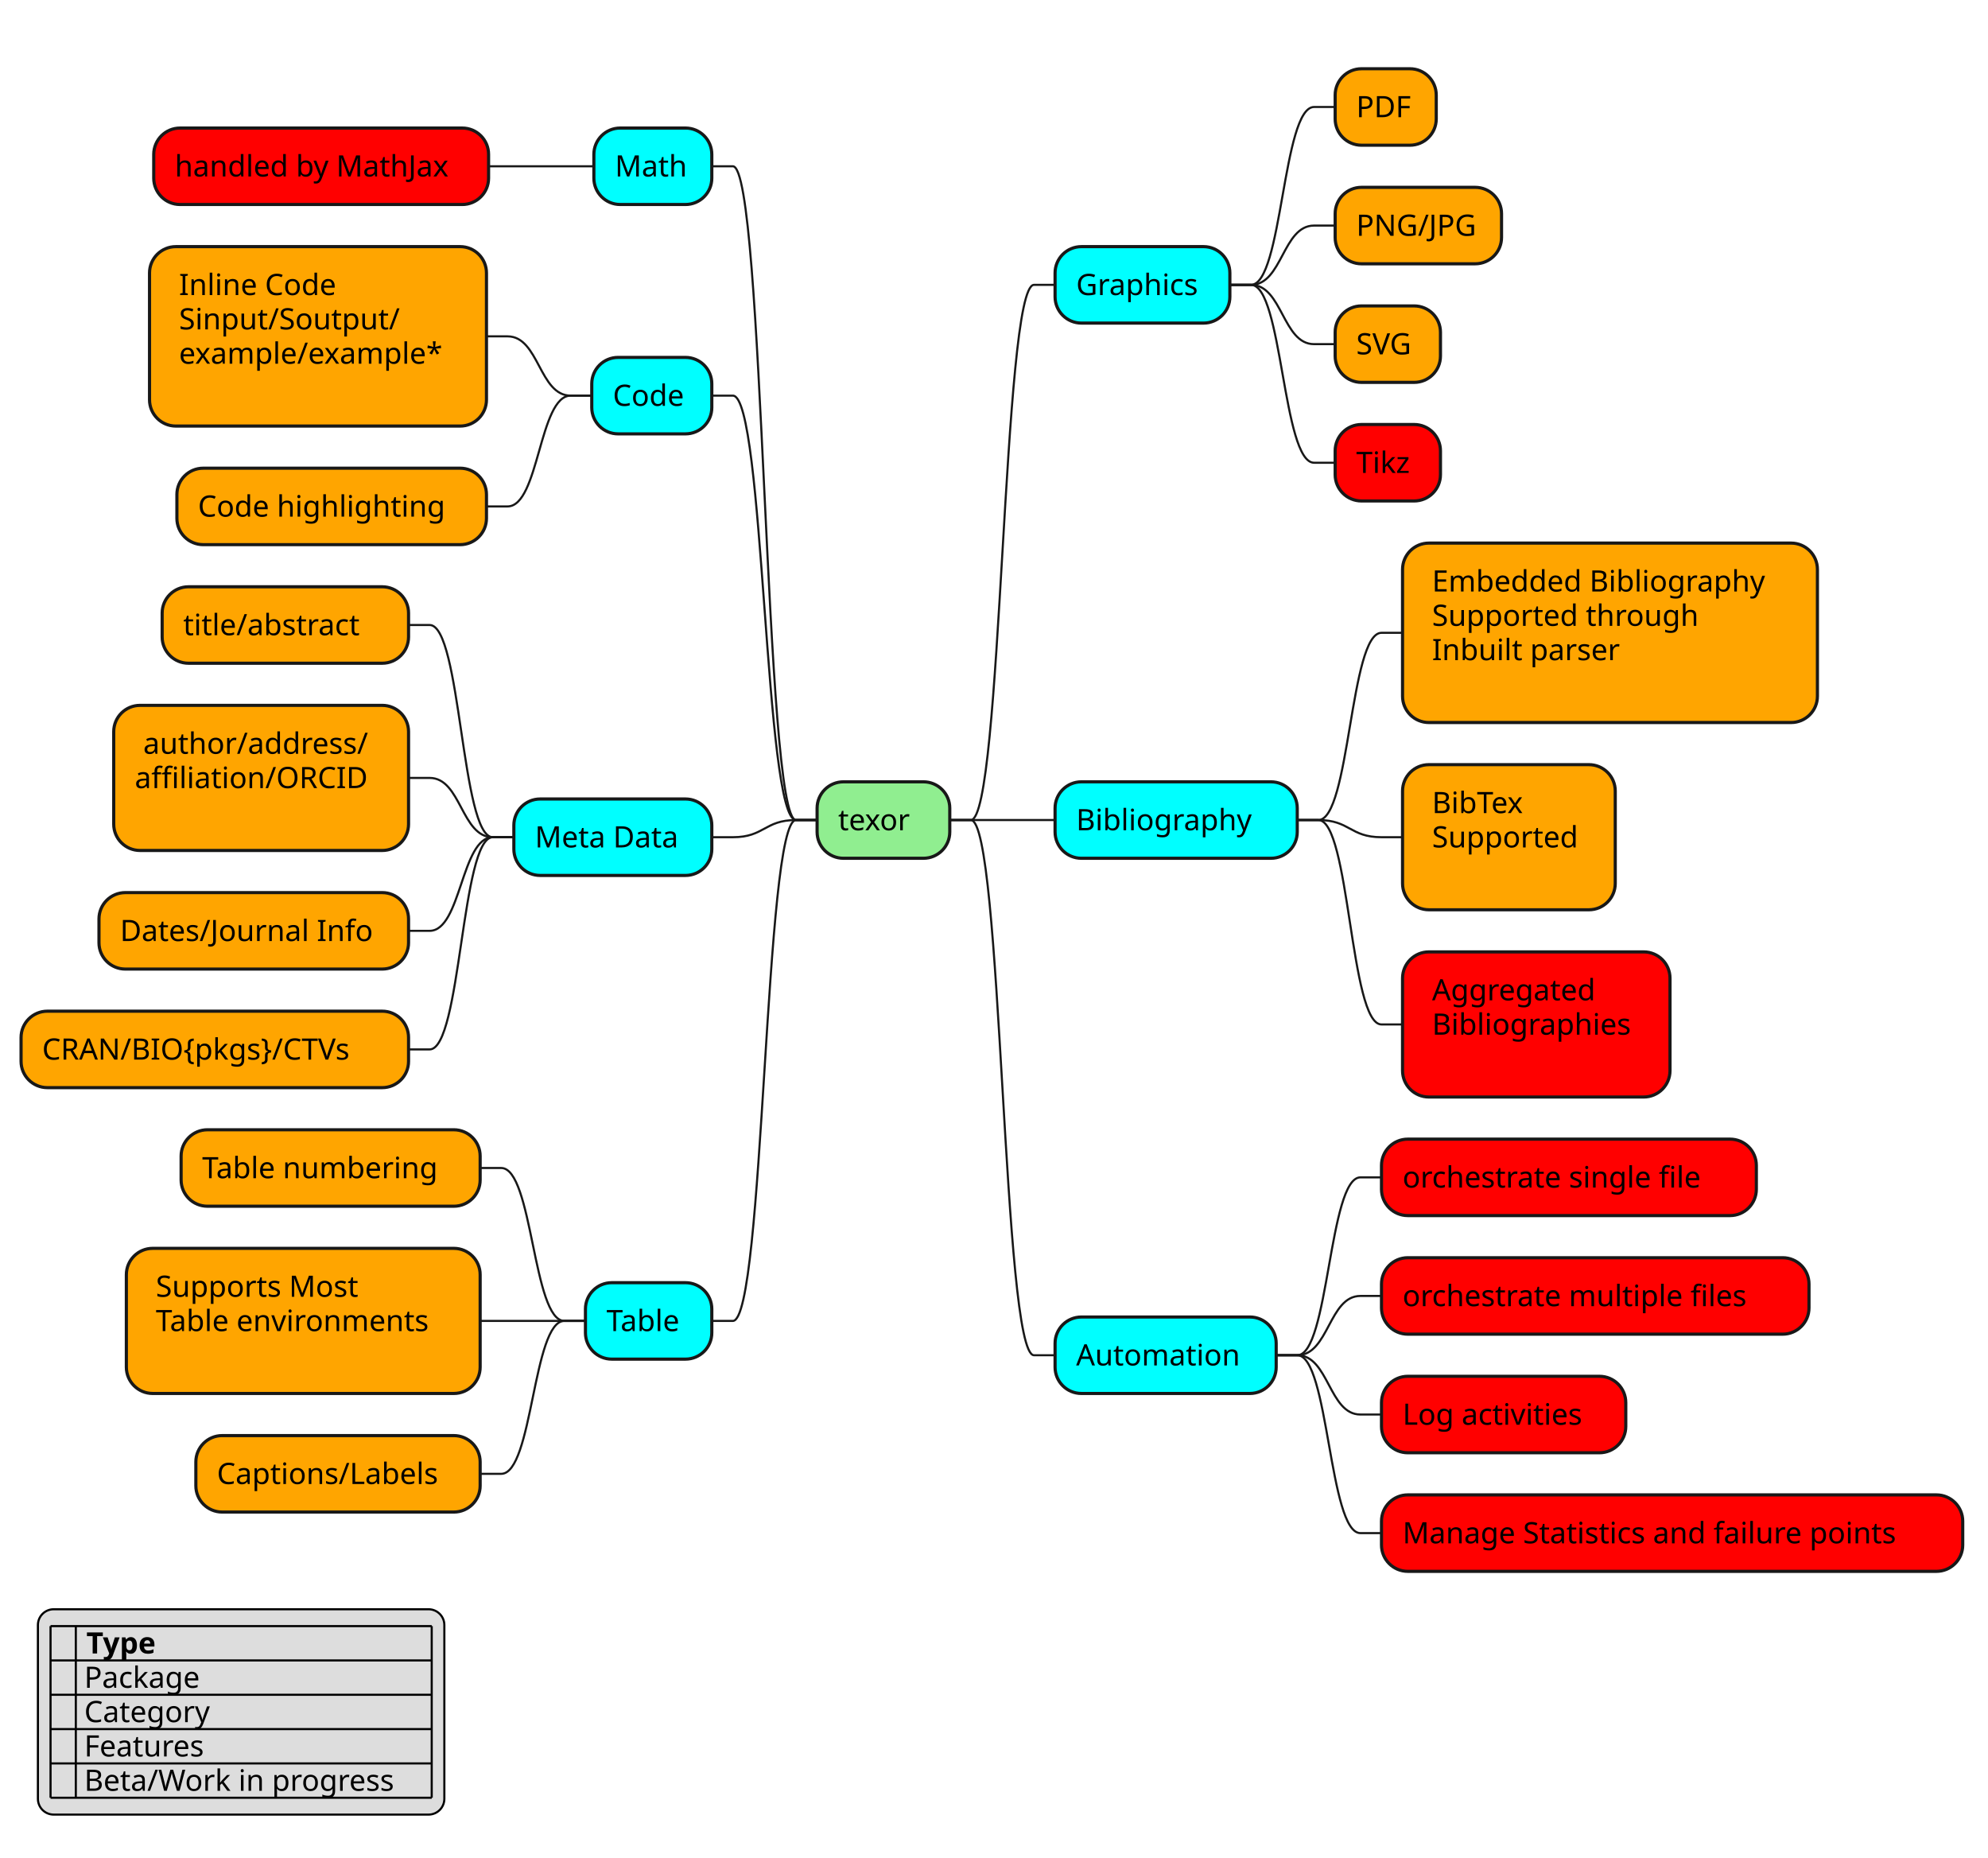
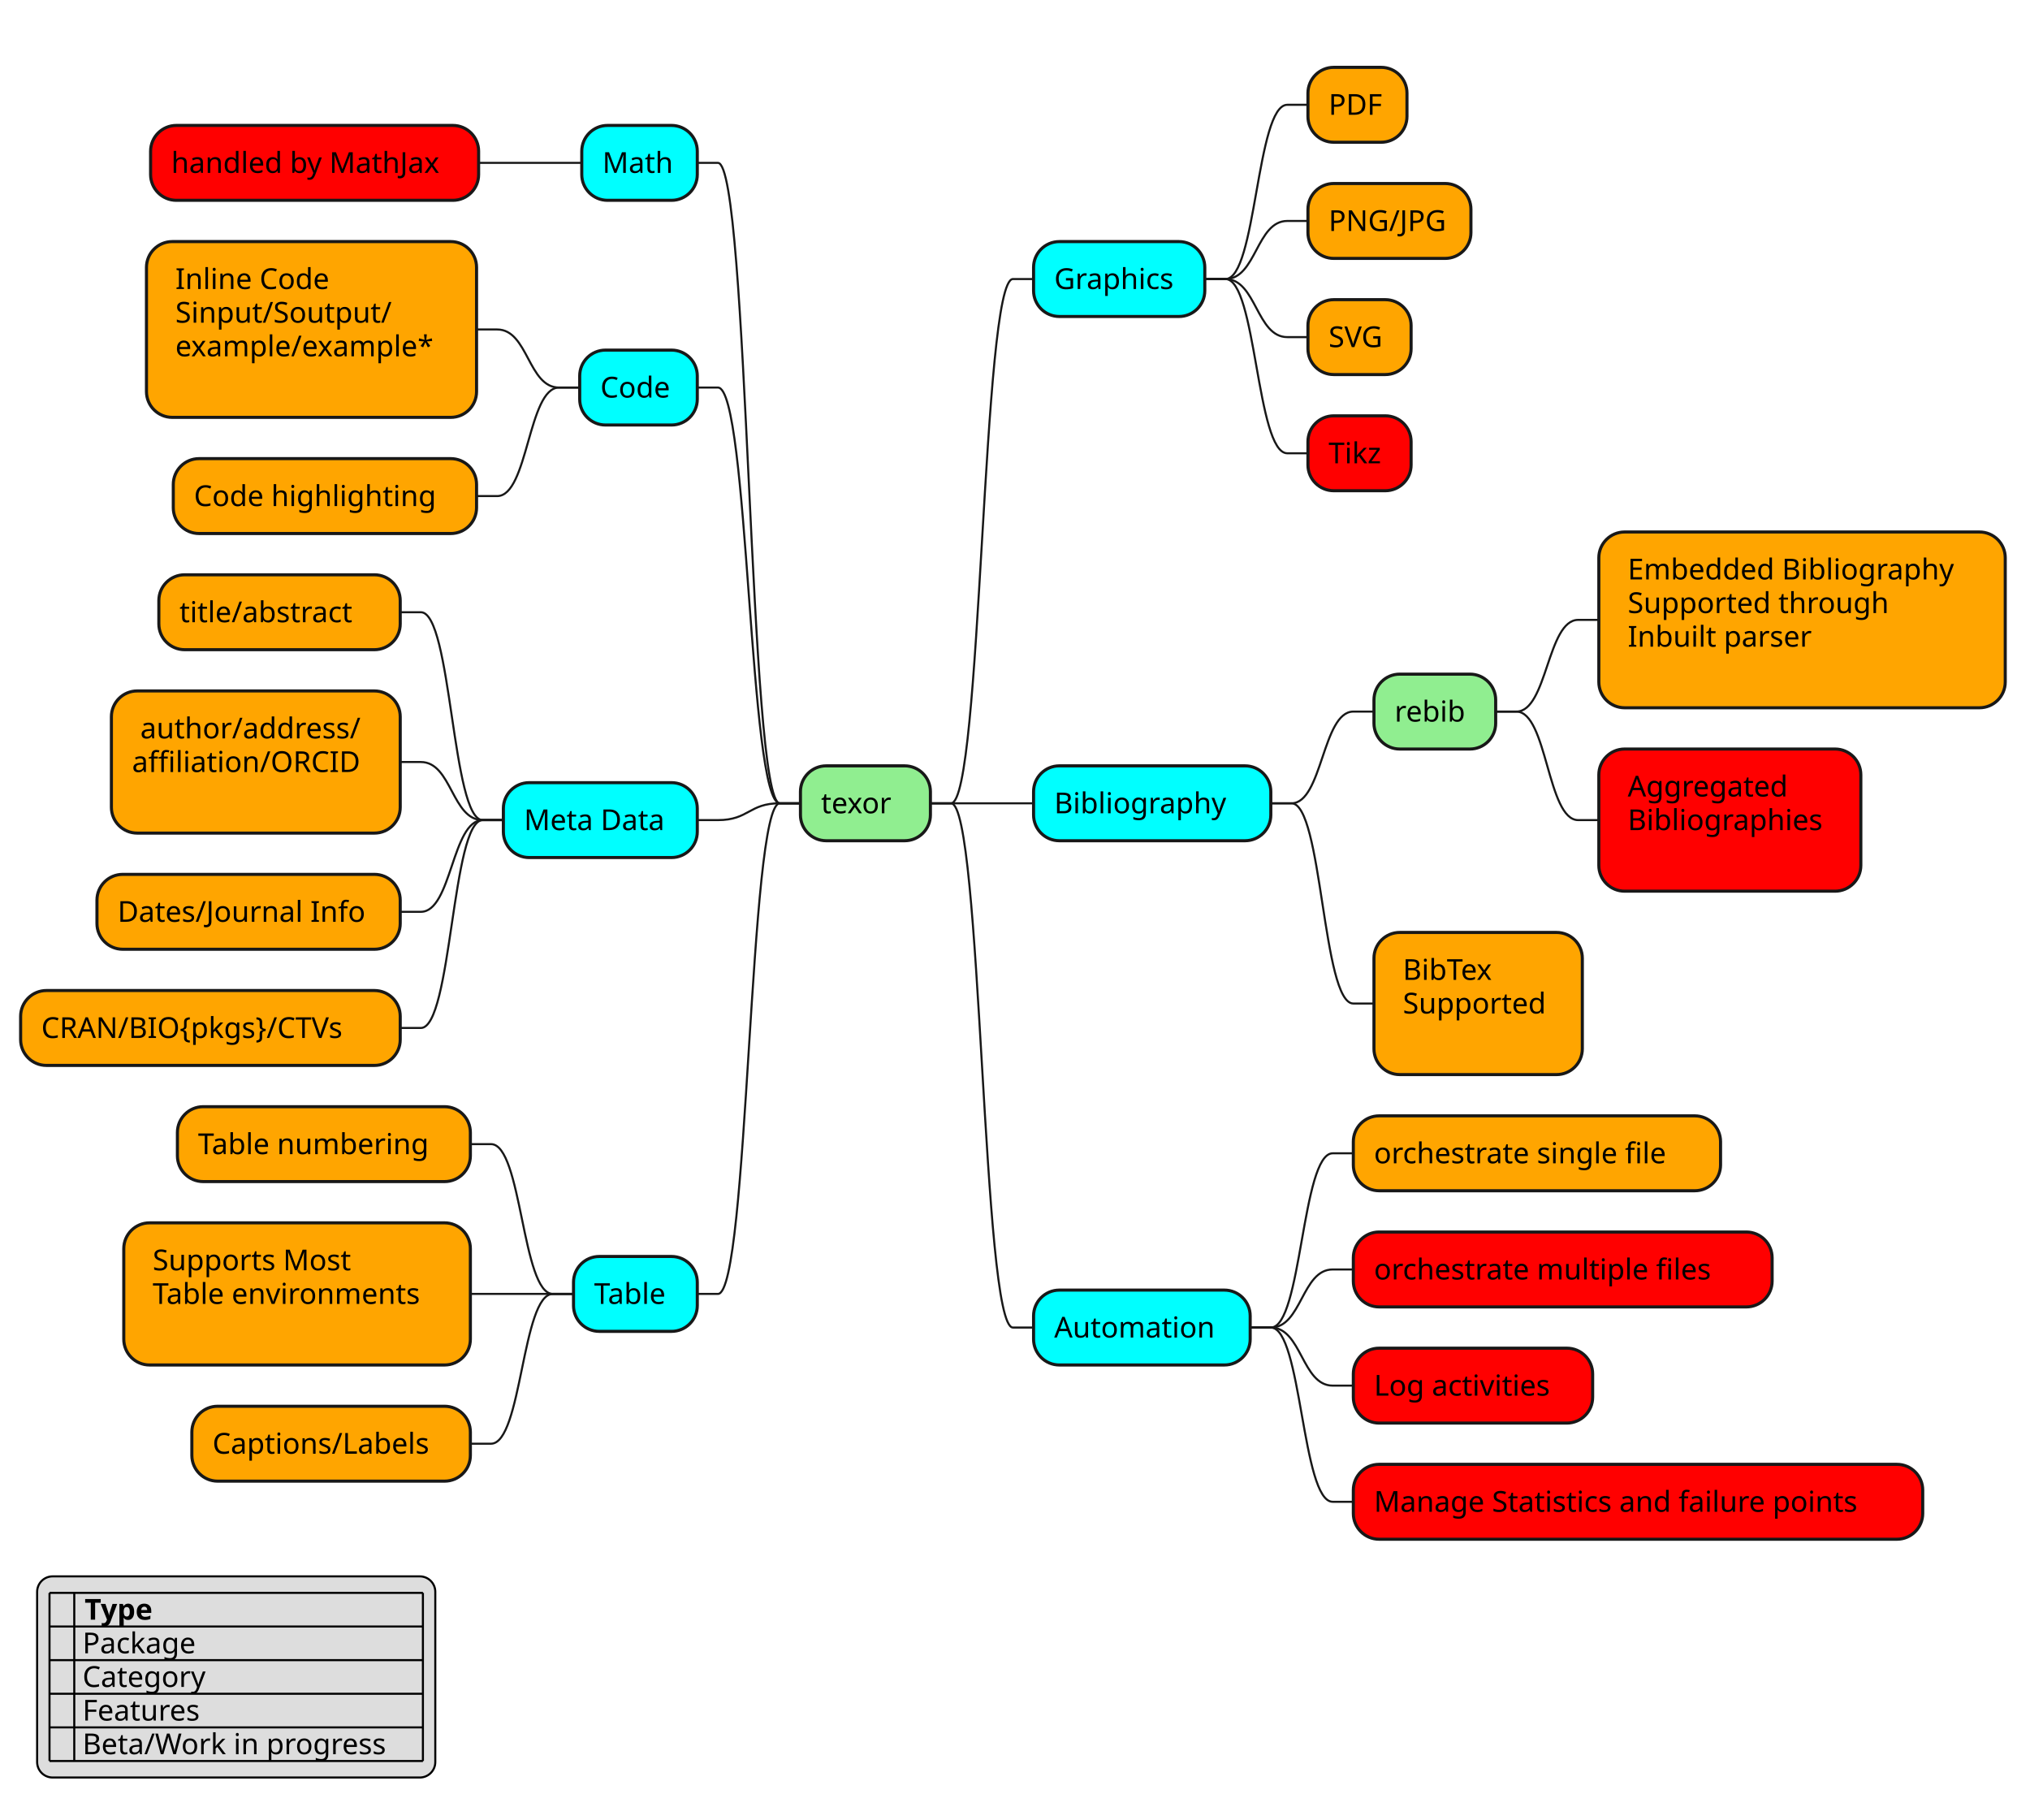
- <svg xmlns="http://www.w3.org/2000/svg" contentStyleType="text/css" height="882px" preserveAspectRatio="none" style="width:944px;height:882px;background:#FFFFFF;" version="1.1" viewBox="0 0 944 882" width="944px" zoomAndPan="magnify">
+ <svg xmlns="http://www.w3.org/2000/svg" contentStyleType="text/css" height="882px" preserveAspectRatio="none" style="width:984px;height:882px;background:#FFFFFF;" version="1.1" viewBox="0 0 984 882" width="984px" zoomAndPan="magnify">
  <defs>
-     <filter height="1" id="b17fqcetk5gyeg0" width="1" x="0" y="0">
+     <filter height="1" id="bdmeuaf3l7qkc0" width="1" x="0" y="0">
      <feFlood flood-color="#90EE90" result="flood" />
      <feComposite in="SourceGraphic" in2="flood" operator="over" />
    </filter>
-     <filter height="1" id="b17fqcetk5gyeg1" width="1" x="0" y="0">
+     <filter height="1" id="bdmeuaf3l7qkc1" width="1" x="0" y="0">
      <feFlood flood-color="#00FFFF" result="flood" />
      <feComposite in="SourceGraphic" in2="flood" operator="over" />
    </filter>
-     <filter height="1" id="b17fqcetk5gyeg2" width="1" x="0" y="0">
+     <filter height="1" id="bdmeuaf3l7qkc2" width="1" x="0" y="0">
      <feFlood flood-color="#FFA500" result="flood" />
      <feComposite in="SourceGraphic" in2="flood" operator="over" />
    </filter>
-     <filter height="1" id="b17fqcetk5gyeg3" width="1" x="0" y="0">
+     <filter height="1" id="bdmeuaf3l7qkc3" width="1" x="0" y="0">
      <feFlood flood-color="#FF0000" result="flood" />
      <feComposite in="SourceGraphic" in2="flood" operator="over" />
    </filter>
  </defs>
  <g>
-     <rect height="11.641" style="stroke:#00000000;stroke-width:1.0;fill:none;" width="3" x="828" y="10" />
-     <text fill="#888888" font-family="sans-serif" font-size="10" lengthAdjust="spacing" textLength="3" x="828" y="19.282"> </text>
+     <rect height="11.641" style="stroke:#00000000;stroke-width:1.0;fill:none;" width="3" x="868" y="10" />
+     <text fill="#888888" font-family="sans-serif" font-size="10" lengthAdjust="spacing" textLength="3" x="868" y="19.282"> </text>
    <rect fill="#90EE90" height="36.297" rx="12.5" ry="12.5" style="stroke:#181818;stroke-width:1.5;" width="63" x="388" y="371.164" />
    <text fill="#000000" font-family="sans-serif" font-size="14" lengthAdjust="spacing" textLength="39" x="398" y="394.159">texor</text>
    <rect fill="#00FFFF" height="36.297" rx="12.5" ry="12.5" style="stroke:#181818;stroke-width:1.5;" width="83" x="501" y="117.086" />
    <text fill="#000000" font-family="sans-serif" font-size="14" lengthAdjust="spacing" textLength="63" x="511" y="140.081">Graphics</text>
    <rect fill="#FFA500" height="36.297" rx="12.5" ry="12.5" style="stroke:#181818;stroke-width:1.5;" width="48" x="634" y="32.641" />
    <text fill="#000000" font-family="sans-serif" font-size="14" lengthAdjust="spacing" textLength="28" x="644" y="55.636">PDF</text>
    <path d="M584,135.234 L594,135.234 C609,135.234 609,50.789 624,50.789 L634,50.789 " fill="none" style="stroke:#181818;stroke-width:1.0;" />
    <rect fill="#FFA500" height="36.297" rx="12.5" ry="12.5" style="stroke:#181818;stroke-width:1.5;" width="79" x="634" y="88.938" />
    <text fill="#000000" font-family="sans-serif" font-size="14" lengthAdjust="spacing" textLength="59" x="644" y="111.933">PNG/JPG</text>
    <path d="M584,135.234 L594,135.234 C609,135.234 609,107.086 624,107.086 L634,107.086 " fill="none" style="stroke:#181818;stroke-width:1.0;" />
    <rect fill="#FFA500" height="36.297" rx="12.5" ry="12.5" style="stroke:#181818;stroke-width:1.5;" width="50" x="634" y="145.234" />
    <text fill="#000000" font-family="sans-serif" font-size="14" lengthAdjust="spacing" textLength="30" x="644" y="168.23">SVG</text>
    <path d="M584,135.234 L594,135.234 C609,135.234 609,163.383 624,163.383 L634,163.383 " fill="none" style="stroke:#181818;stroke-width:1.0;" />
    <rect fill="#FF0000" height="36.297" rx="12.5" ry="12.5" style="stroke:#181818;stroke-width:1.5;" width="50" x="634" y="201.531" />
    <text fill="#000000" font-family="sans-serif" font-size="14" lengthAdjust="spacing" textLength="30" x="644" y="224.526">Tikz</text>
    <path d="M584,135.234 L594,135.234 C609,135.234 609,219.68 624,219.68 L634,219.68 " fill="none" style="stroke:#181818;stroke-width:1.0;" />
    <path d="M451,389.312 L461,389.312 C476,389.312 476,135.234 491,135.234 L501,135.234 " fill="none" style="stroke:#181818;stroke-width:1.0;" />
    <rect fill="#00FFFF" height="36.297" rx="12.5" ry="12.5" style="stroke:#181818;stroke-width:1.5;" width="115" x="501" y="371.164" />
    <text fill="#000000" font-family="sans-serif" font-size="14" lengthAdjust="spacing" textLength="91" x="511" y="394.159">Bibliography</text>
-     <rect fill="#FFA500" height="85.188" rx="12.5" ry="12.5" style="stroke:#181818;stroke-width:1.5;" width="197" x="666" y="257.828" />
-     <text fill="#000000" font-family="sans-serif" font-size="14" lengthAdjust="spacing" textLength="173" x="680" y="280.823">Embedded Bibliography</text>
-     <text fill="#000000" font-family="sans-serif" font-size="14" lengthAdjust="spacing" textLength="138" x="680" y="297.12">Supported through</text>
-     <text fill="#000000" font-family="sans-serif" font-size="14" lengthAdjust="spacing" textLength="96" x="680" y="313.417">Inbuilt parser</text>
-     <text fill="#000000" font-family="sans-serif" font-size="14" lengthAdjust="spacing" textLength="4" x="676" y="329.714"> </text>
-     <path d="M616,389.312 L626,389.312 C641,389.312 641,300.422 656,300.422 L666,300.422 " fill="none" style="stroke:#181818;stroke-width:1.0;" />
-     <rect fill="#FFA500" height="68.891" rx="12.5" ry="12.5" style="stroke:#181818;stroke-width:1.5;" width="101" x="666" y="363.016" />
-     <text fill="#000000" font-family="sans-serif" font-size="14" lengthAdjust="spacing" textLength="50" x="680" y="386.011">BibTex</text>
-     <text fill="#000000" font-family="sans-serif" font-size="14" lengthAdjust="spacing" textLength="77" x="680" y="402.308">Supported</text>
-     <text fill="#000000" font-family="sans-serif" font-size="14" lengthAdjust="spacing" textLength="4" x="676" y="418.604"> </text>
-     <path d="M616,389.312 L626,389.312 C641,389.312 641,397.461 656,397.461 L666,397.461 " fill="none" style="stroke:#181818;stroke-width:1.0;" />
-     <rect fill="#FF0000" height="68.891" rx="12.5" ry="12.5" style="stroke:#181818;stroke-width:1.5;" width="127" x="666" y="451.906" />
-     <text fill="#000000" font-family="sans-serif" font-size="14" lengthAdjust="spacing" textLength="85" x="680" y="474.901">Aggregated</text>
-     <text fill="#000000" font-family="sans-serif" font-size="14" lengthAdjust="spacing" textLength="103" x="680" y="491.198">Bibliographies</text>
+     <rect fill="#90EE90" height="36.297" rx="12.5" ry="12.5" style="stroke:#181818;stroke-width:1.5;" width="59" x="666" y="326.719" />
+     <text fill="#000000" font-family="sans-serif" font-size="14" lengthAdjust="spacing" textLength="39" x="676" y="349.714">rebib</text>
+     <rect fill="#FFA500" height="85.188" rx="12.5" ry="12.5" style="stroke:#181818;stroke-width:1.5;" width="197" x="775" y="257.828" />
+     <text fill="#000000" font-family="sans-serif" font-size="14" lengthAdjust="spacing" textLength="173" x="789" y="280.823">Embedded Bibliography</text>
+     <text fill="#000000" font-family="sans-serif" font-size="14" lengthAdjust="spacing" textLength="138" x="789" y="297.12">Supported through</text>
+     <text fill="#000000" font-family="sans-serif" font-size="14" lengthAdjust="spacing" textLength="96" x="789" y="313.417">Inbuilt parser</text>
+     <text fill="#000000" font-family="sans-serif" font-size="14" lengthAdjust="spacing" textLength="4" x="785" y="329.714"> </text>
+     <path d="M725,344.867 L735,344.867 C750,344.867 750,300.422 765,300.422 L775,300.422 " fill="none" style="stroke:#181818;stroke-width:1.0;" />
+     <rect fill="#FF0000" height="68.891" rx="12.5" ry="12.5" style="stroke:#181818;stroke-width:1.5;" width="127" x="775" y="363.016" />
+     <text fill="#000000" font-family="sans-serif" font-size="14" lengthAdjust="spacing" textLength="85" x="789" y="386.011">Aggregated</text>
+     <text fill="#000000" font-family="sans-serif" font-size="14" lengthAdjust="spacing" textLength="103" x="789" y="402.308">Bibliographies</text>
+     <text fill="#000000" font-family="sans-serif" font-size="14" lengthAdjust="spacing" textLength="4" x="785" y="418.604"> </text>
+     <path d="M725,344.867 L735,344.867 C750,344.867 750,397.461 765,397.461 L775,397.461 " fill="none" style="stroke:#181818;stroke-width:1.0;" />
+     <path d="M616,389.312 L626,389.312 C641,389.312 641,344.867 656,344.867 L666,344.867 " fill="none" style="stroke:#181818;stroke-width:1.0;" />
+     <rect fill="#FFA500" height="68.891" rx="12.5" ry="12.5" style="stroke:#181818;stroke-width:1.5;" width="101" x="666" y="451.906" />
+     <text fill="#000000" font-family="sans-serif" font-size="14" lengthAdjust="spacing" textLength="50" x="680" y="474.901">BibTex</text>
+     <text fill="#000000" font-family="sans-serif" font-size="14" lengthAdjust="spacing" textLength="77" x="680" y="491.198">Supported</text>
    <text fill="#000000" font-family="sans-serif" font-size="14" lengthAdjust="spacing" textLength="4" x="676" y="507.495"> </text>
    <path d="M616,389.312 L626,389.312 C641,389.312 641,486.352 656,486.352 L666,486.352 " fill="none" style="stroke:#181818;stroke-width:1.0;" />
    <path d="M451,389.312 L461,389.312 C476,389.312 476,389.312 491,389.312 L501,389.312 " fill="none" style="stroke:#181818;stroke-width:1.0;" />
    <rect fill="#00FFFF" height="36.297" rx="12.5" ry="12.5" style="stroke:#181818;stroke-width:1.5;" width="105" x="501" y="625.242" />
    <text fill="#000000" font-family="sans-serif" font-size="14" lengthAdjust="spacing" textLength="85" x="511" y="648.237">Automation</text>
-     <rect fill="#FF0000" height="36.297" rx="12.5" ry="12.5" style="stroke:#181818;stroke-width:1.5;" width="178" x="656" y="540.797" />
+     <rect fill="#FFA500" height="36.297" rx="12.5" ry="12.5" style="stroke:#181818;stroke-width:1.5;" width="178" x="656" y="540.797" />
    <text fill="#000000" font-family="sans-serif" font-size="14" lengthAdjust="spacing" textLength="158" x="666" y="563.792">orchestrate single file</text>
    <path d="M606,643.391 L616,643.391 C631,643.391 631,558.945 646,558.945 L656,558.945 " fill="none" style="stroke:#181818;stroke-width:1.0;" />
    <rect fill="#FF0000" height="36.297" rx="12.5" ry="12.5" style="stroke:#181818;stroke-width:1.5;" width="203" x="656" y="597.094" />
    <text fill="#000000" font-family="sans-serif" font-size="14" lengthAdjust="spacing" textLength="183" x="666" y="620.089">orchestrate multiple files</text>
    <path d="M606,643.391 L616,643.391 C631,643.391 631,615.242 646,615.242 L656,615.242 " fill="none" style="stroke:#181818;stroke-width:1.0;" />
    <rect fill="#FF0000" height="36.297" rx="12.5" ry="12.5" style="stroke:#181818;stroke-width:1.5;" width="116" x="656" y="653.391" />
    <text fill="#000000" font-family="sans-serif" font-size="14" lengthAdjust="spacing" textLength="96" x="666" y="676.386">Log activities</text>
    <path d="M606,643.391 L616,643.391 C631,643.391 631,671.539 646,671.539 L656,671.539 " fill="none" style="stroke:#181818;stroke-width:1.0;" />
    <rect fill="#FF0000" height="36.297" rx="12.5" ry="12.5" style="stroke:#181818;stroke-width:1.5;" width="276" x="656" y="709.688" />
    <text fill="#000000" font-family="sans-serif" font-size="14" lengthAdjust="spacing" textLength="256" x="666" y="732.683">Manage Statistics and failure points</text>
    <path d="M606,643.391 L616,643.391 C631,643.391 631,727.836 646,727.836 L656,727.836 " fill="none" style="stroke:#181818;stroke-width:1.0;" />
    <path d="M451,389.312 L461,389.312 C476,389.312 476,643.391 491,643.391 L501,643.391 " fill="none" style="stroke:#181818;stroke-width:1.0;" />
    <rect fill="#00FFFF" height="36.297" rx="12.5" ry="12.5" style="stroke:#181818;stroke-width:1.5;" width="56" x="282" y="60.789" />
    <text fill="#000000" font-family="sans-serif" font-size="14" lengthAdjust="spacing" textLength="36" x="292" y="83.784">Math</text>
    <rect fill="#FF0000" height="36.297" rx="12.5" ry="12.5" style="stroke:#181818;stroke-width:1.5;" width="159" x="73" y="60.789" />
    <text fill="#000000" font-family="sans-serif" font-size="14" lengthAdjust="spacing" textLength="139" x="83" y="83.784">handled by MathJax</text>
    <path d="M282,78.938 L272,78.938 C257,78.938 257,78.938 242,78.938 L232,78.938 " fill="none" style="stroke:#181818;stroke-width:1.0;" />
    <path d="M388,389.312 L378,389.312 C363,389.312 363,78.938 348,78.938 L338,78.938 " fill="none" style="stroke:#181818;stroke-width:1.0;" />
    <rect fill="#00FFFF" height="36.297" rx="12.5" ry="12.5" style="stroke:#181818;stroke-width:1.5;" width="57" x="281" y="169.68" />
    <text fill="#000000" font-family="sans-serif" font-size="14" lengthAdjust="spacing" textLength="37" x="291" y="192.675">Code</text>
    <rect fill="#FFA500" height="85.188" rx="12.5" ry="12.5" style="stroke:#181818;stroke-width:1.5;" width="160" x="71" y="117.086" />
    <text fill="#000000" font-family="sans-serif" font-size="14" lengthAdjust="spacing" textLength="80" x="85" y="140.081">Inline Code</text>
    <text fill="#000000" font-family="sans-serif" font-size="14" lengthAdjust="spacing" textLength="115" x="85" y="156.378">Sinput/Soutput/</text>
    <text fill="#000000" font-family="sans-serif" font-size="14" lengthAdjust="spacing" textLength="136" x="85" y="172.675">example/example*</text>
    <text fill="#000000" font-family="sans-serif" font-size="14" lengthAdjust="spacing" textLength="4" x="81" y="188.972"> </text>
    <path d="M281,187.828 L271,187.828 C256,187.828 256,159.68 241,159.68 L231,159.68 " fill="none" style="stroke:#181818;stroke-width:1.0;" />
    <rect fill="#FFA500" height="36.297" rx="12.5" ry="12.5" style="stroke:#181818;stroke-width:1.5;" width="147" x="84" y="222.273" />
    <text fill="#000000" font-family="sans-serif" font-size="14" lengthAdjust="spacing" textLength="127" x="94" y="245.269">Code highlighting</text>
    <path d="M281,187.828 L271,187.828 C256,187.828 256,240.422 241,240.422 L231,240.422 " fill="none" style="stroke:#181818;stroke-width:1.0;" />
    <path d="M388,389.312 L378,389.312 C363,389.312 363,187.828 348,187.828 L338,187.828 " fill="none" style="stroke:#181818;stroke-width:1.0;" />
    <rect fill="#00FFFF" height="36.297" rx="12.5" ry="12.5" style="stroke:#181818;stroke-width:1.5;" width="94" x="244" y="379.312" />
    <text fill="#000000" font-family="sans-serif" font-size="14" lengthAdjust="spacing" textLength="74" x="254" y="402.308">Meta Data</text>
    <rect fill="#FFA500" height="36.297" rx="12.5" ry="12.5" style="stroke:#181818;stroke-width:1.5;" width="117" x="77" y="278.57" />
    <text fill="#000000" font-family="sans-serif" font-size="14" lengthAdjust="spacing" textLength="97" x="87" y="301.565">title/abstract</text>
    <path d="M244,397.461 L234,397.461 C219,397.461 219,296.719 204,296.719 L194,296.719 " fill="none" style="stroke:#181818;stroke-width:1.0;" />
    <rect fill="#FFA500" height="68.891" rx="12.5" ry="12.5" style="stroke:#181818;stroke-width:1.5;" width="140" x="54" y="334.867" />
    <text fill="#000000" font-family="sans-serif" font-size="14" lengthAdjust="spacing" textLength="112" x="68" y="357.862">author/address/</text>
    <text fill="#000000" font-family="sans-serif" font-size="14" lengthAdjust="spacing" textLength="120" x="64" y="374.159">affiliation/ORCID</text>
    <text fill="#000000" font-family="sans-serif" font-size="14" lengthAdjust="spacing" textLength="4" x="64" y="390.456"> </text>
    <path d="M244,397.461 L234,397.461 C219,397.461 219,369.312 204,369.312 L194,369.312 " fill="none" style="stroke:#181818;stroke-width:1.0;" />
    <rect fill="#FFA500" height="36.297" rx="12.5" ry="12.5" style="stroke:#181818;stroke-width:1.5;" width="147" x="47" y="423.758" />
    <text fill="#000000" font-family="sans-serif" font-size="14" lengthAdjust="spacing" textLength="127" x="57" y="446.753">Dates/Journal Info</text>
    <path d="M244,397.461 L234,397.461 C219,397.461 219,441.906 204,441.906 L194,441.906 " fill="none" style="stroke:#181818;stroke-width:1.0;" />
    <rect fill="#FFA500" height="36.297" rx="12.5" ry="12.5" style="stroke:#181818;stroke-width:1.5;" width="184" x="10" y="480.055" />
    <text fill="#000000" font-family="sans-serif" font-size="14" lengthAdjust="spacing" textLength="164" x="20" y="503.05">CRAN/BIO{pkgs}/CTVs</text>
    <path d="M244,397.461 L234,397.461 C219,397.461 219,498.203 204,498.203 L194,498.203 " fill="none" style="stroke:#181818;stroke-width:1.0;" />
    <path d="M388,389.312 L378,389.312 C363,389.312 363,397.461 348,397.461 L338,397.461 " fill="none" style="stroke:#181818;stroke-width:1.0;" />
    <rect fill="#00FFFF" height="36.297" rx="12.5" ry="12.5" style="stroke:#181818;stroke-width:1.5;" width="60" x="278" y="608.945" />
    <text fill="#000000" font-family="sans-serif" font-size="14" lengthAdjust="spacing" textLength="40" x="288" y="631.94">Table</text>
    <rect fill="#FFA500" height="36.297" rx="12.5" ry="12.5" style="stroke:#181818;stroke-width:1.5;" width="142" x="86" y="536.352" />
    <text fill="#000000" font-family="sans-serif" font-size="14" lengthAdjust="spacing" textLength="122" x="96" y="559.347">Table numbering</text>
    <path d="M278,627.094 L268,627.094 C253,627.094 253,554.5 238,554.5 L228,554.5 " fill="none" style="stroke:#181818;stroke-width:1.0;" />
    <rect fill="#FFA500" height="68.891" rx="12.5" ry="12.5" style="stroke:#181818;stroke-width:1.5;" width="168" x="60" y="592.648" />
    <text fill="#000000" font-family="sans-serif" font-size="14" lengthAdjust="spacing" textLength="105" x="74" y="615.644">Supports Most</text>
    <text fill="#000000" font-family="sans-serif" font-size="14" lengthAdjust="spacing" textLength="144" x="74" y="631.94">Table environments</text>
    <text fill="#000000" font-family="sans-serif" font-size="14" lengthAdjust="spacing" textLength="4" x="70" y="648.237"> </text>
    <path d="M278,627.094 L268,627.094 C253,627.094 253,627.094 238,627.094 L228,627.094 " fill="none" style="stroke:#181818;stroke-width:1.0;" />
    <rect fill="#FFA500" height="36.297" rx="12.5" ry="12.5" style="stroke:#181818;stroke-width:1.5;" width="135" x="93" y="681.539" />
    <text fill="#000000" font-family="sans-serif" font-size="14" lengthAdjust="spacing" textLength="115" x="103" y="704.534">Captions/Labels</text>
    <path d="M278,627.094 L268,627.094 C253,627.094 253,699.688 238,699.688 L228,699.688 " fill="none" style="stroke:#181818;stroke-width:1.0;" />
    <path d="M388,389.312 L378,389.312 C363,389.312 363,627.094 348,627.094 L338,627.094 " fill="none" style="stroke:#181818;stroke-width:1.0;" />
    <rect fill="#DDDDDD" height="97.484" id="_legend" rx="7.5" ry="7.5" style="stroke:#000000;stroke-width:1.0;" width="193" x="18" y="763.984" />
    <text fill="#000000" font-family="sans-serif" font-size="14" font-weight="bold" lengthAdjust="spacing" textLength="5" x="24" y="784.98"> </text>
    <text fill="#000000" font-family="sans-serif" font-size="14" font-weight="bold" lengthAdjust="spacing" textLength="39" x="41" y="784.98">Type</text>
-     <text fill="#000000" filter="url(#b17fqcetk5gyeg0)" font-family="sans-serif" font-size="14" lengthAdjust="spacing" textLength="12" x="24" y="801.276">   </text>
+     <text fill="#000000" filter="url(#bdmeuaf3l7qkc0)" font-family="sans-serif" font-size="14" lengthAdjust="spacing" textLength="12" x="24" y="801.276">   </text>
    <text fill="#000000" font-family="sans-serif" font-size="14" lengthAdjust="spacing" textLength="60" x="40" y="801.276">Package</text>
-     <text fill="#000000" filter="url(#b17fqcetk5gyeg1)" font-family="sans-serif" font-size="14" lengthAdjust="spacing" textLength="12" x="24" y="817.573">   </text>
+     <text fill="#000000" filter="url(#bdmeuaf3l7qkc1)" font-family="sans-serif" font-size="14" lengthAdjust="spacing" textLength="12" x="24" y="817.573">   </text>
    <text fill="#000000" font-family="sans-serif" font-size="14" lengthAdjust="spacing" textLength="66" x="40" y="817.573">Category</text>
-     <text fill="#000000" filter="url(#b17fqcetk5gyeg2)" font-family="sans-serif" font-size="14" lengthAdjust="spacing" textLength="12" x="24" y="833.87">   </text>
+     <text fill="#000000" filter="url(#bdmeuaf3l7qkc2)" font-family="sans-serif" font-size="14" lengthAdjust="spacing" textLength="12" x="24" y="833.87">   </text>
    <text fill="#000000" font-family="sans-serif" font-size="14" lengthAdjust="spacing" textLength="62" x="40" y="833.87">Features</text>
-     <text fill="#000000" filter="url(#b17fqcetk5gyeg3)" font-family="sans-serif" font-size="14" lengthAdjust="spacing" textLength="12" x="24" y="850.167">   </text>
+     <text fill="#000000" filter="url(#bdmeuaf3l7qkc3)" font-family="sans-serif" font-size="14" lengthAdjust="spacing" textLength="12" x="24" y="850.167">   </text>
    <text fill="#000000" font-family="sans-serif" font-size="14" lengthAdjust="spacing" textLength="161" x="40" y="850.167">Beta/Work in progress</text>
    <line style="stroke:#000000;stroke-width:1.0;" x1="24" x2="205" y1="771.984" y2="771.984" />
    <line style="stroke:#000000;stroke-width:1.0;" x1="24" x2="205" y1="788.281" y2="788.281" />
    <line style="stroke:#000000;stroke-width:1.0;" x1="24" x2="205" y1="804.578" y2="804.578" />
    <line style="stroke:#000000;stroke-width:1.0;" x1="24" x2="205" y1="820.875" y2="820.875" />
    <line style="stroke:#000000;stroke-width:1.0;" x1="24" x2="205" y1="837.172" y2="837.172" />
    <line style="stroke:#000000;stroke-width:1.0;" x1="24" x2="205" y1="853.469" y2="853.469" />
    <line style="stroke:#000000;stroke-width:1.0;" x1="24" x2="24" y1="771.984" y2="853.469" />
    <line style="stroke:#000000;stroke-width:1.0;" x1="36" x2="36" y1="771.984" y2="853.469" />
    <line style="stroke:#000000;stroke-width:1.0;" x1="205" x2="205" y1="771.984" y2="853.469" />
  </g>
</svg>
